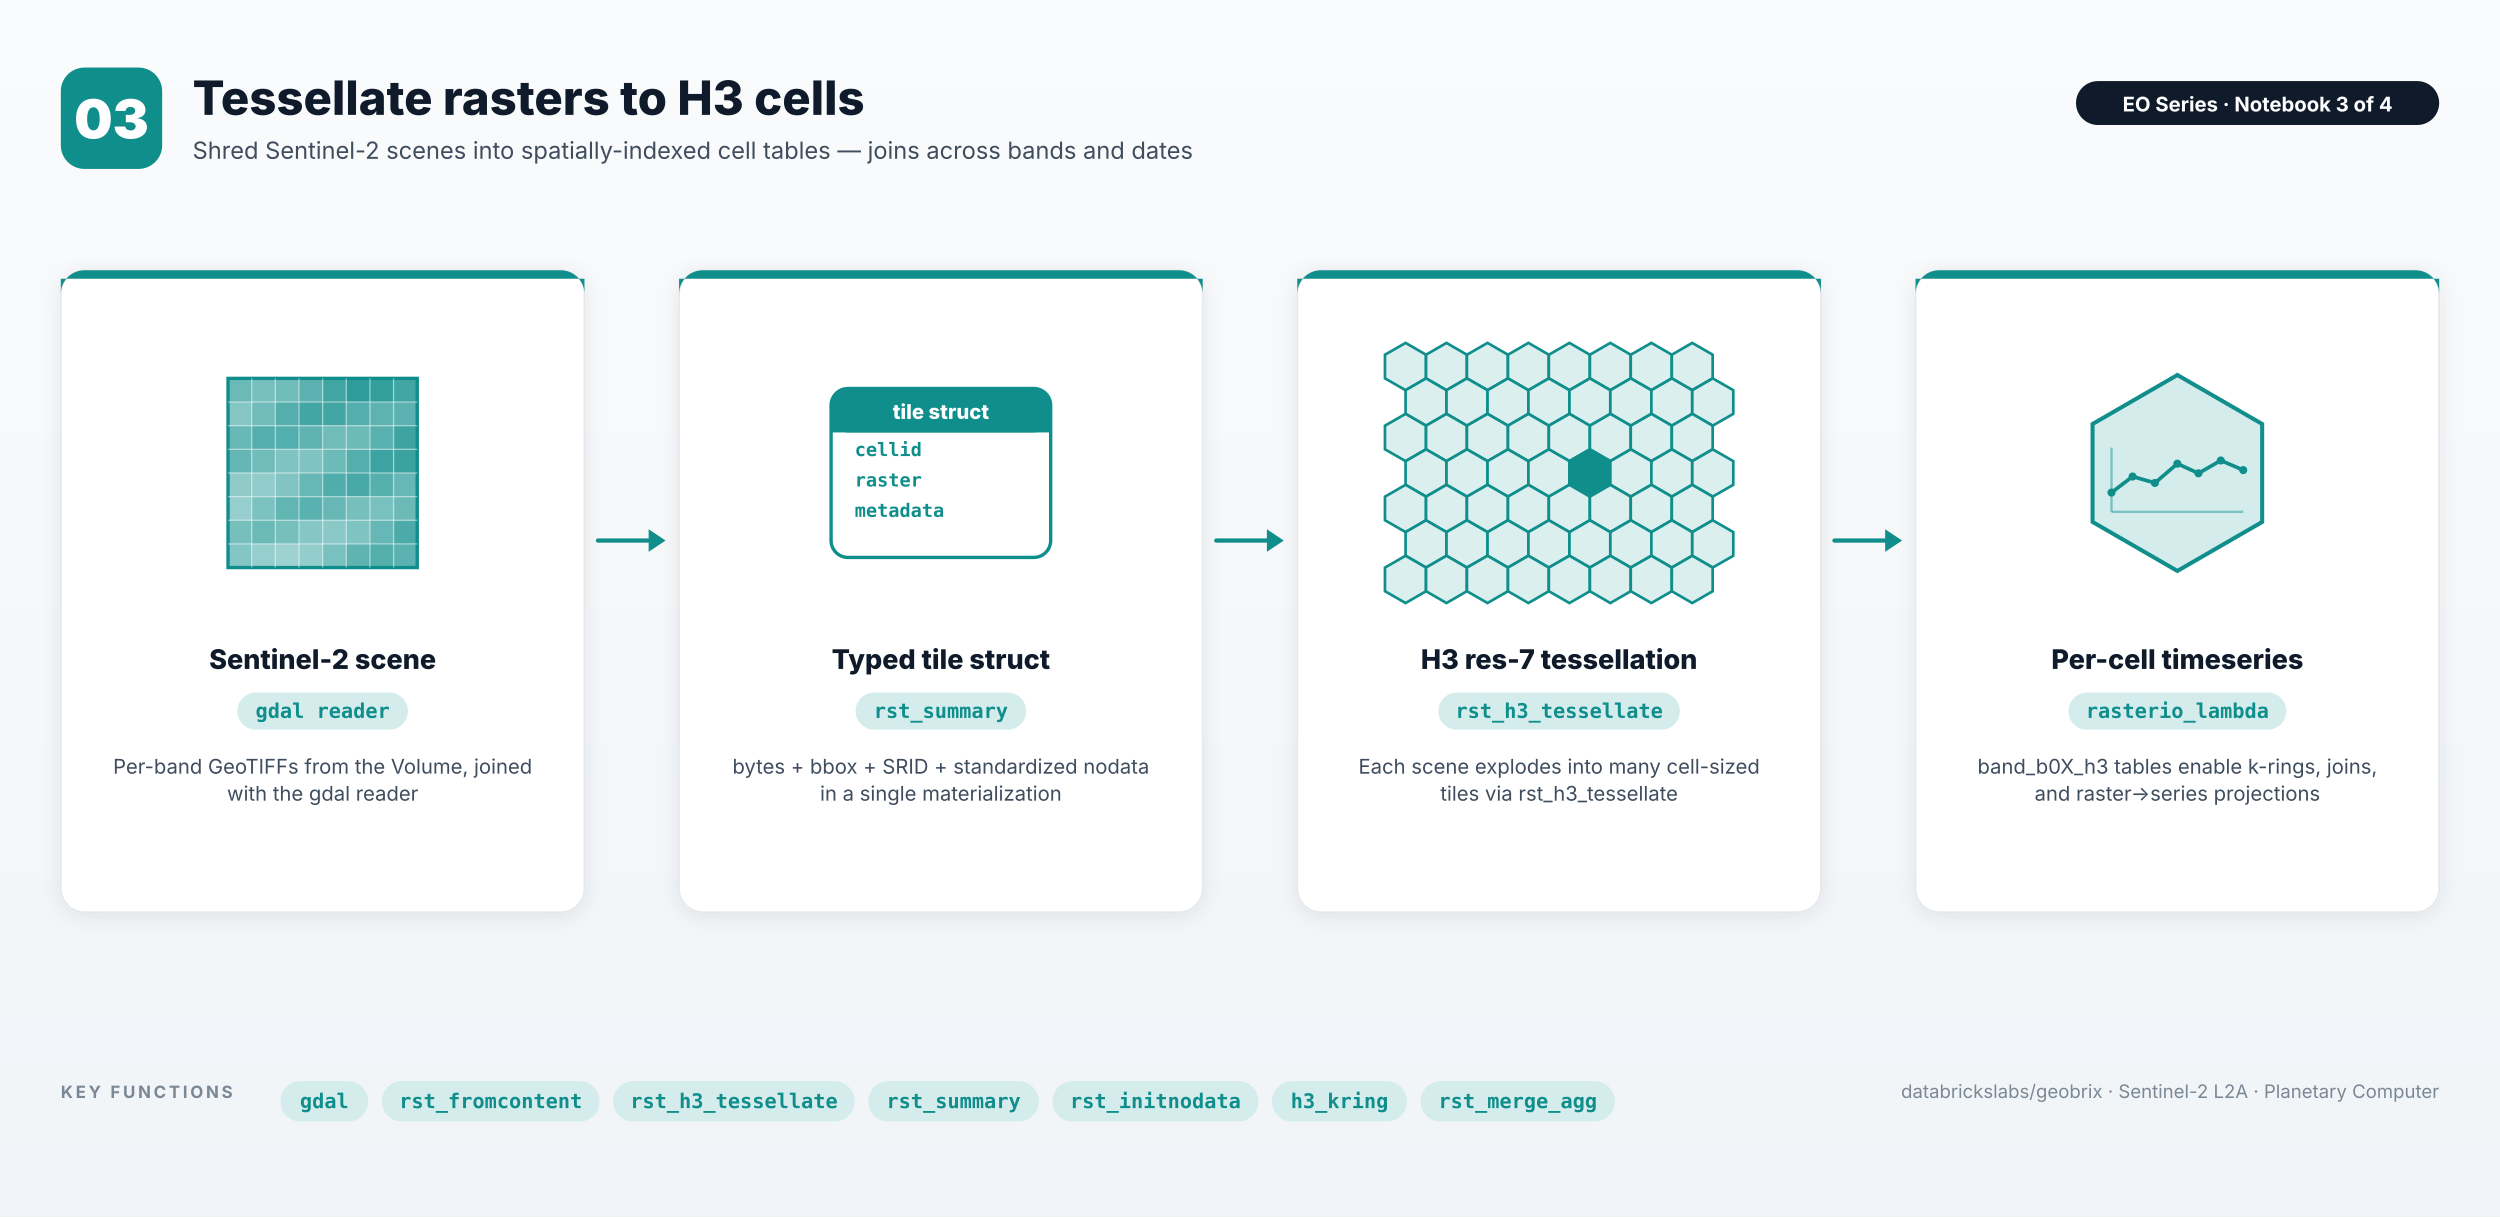
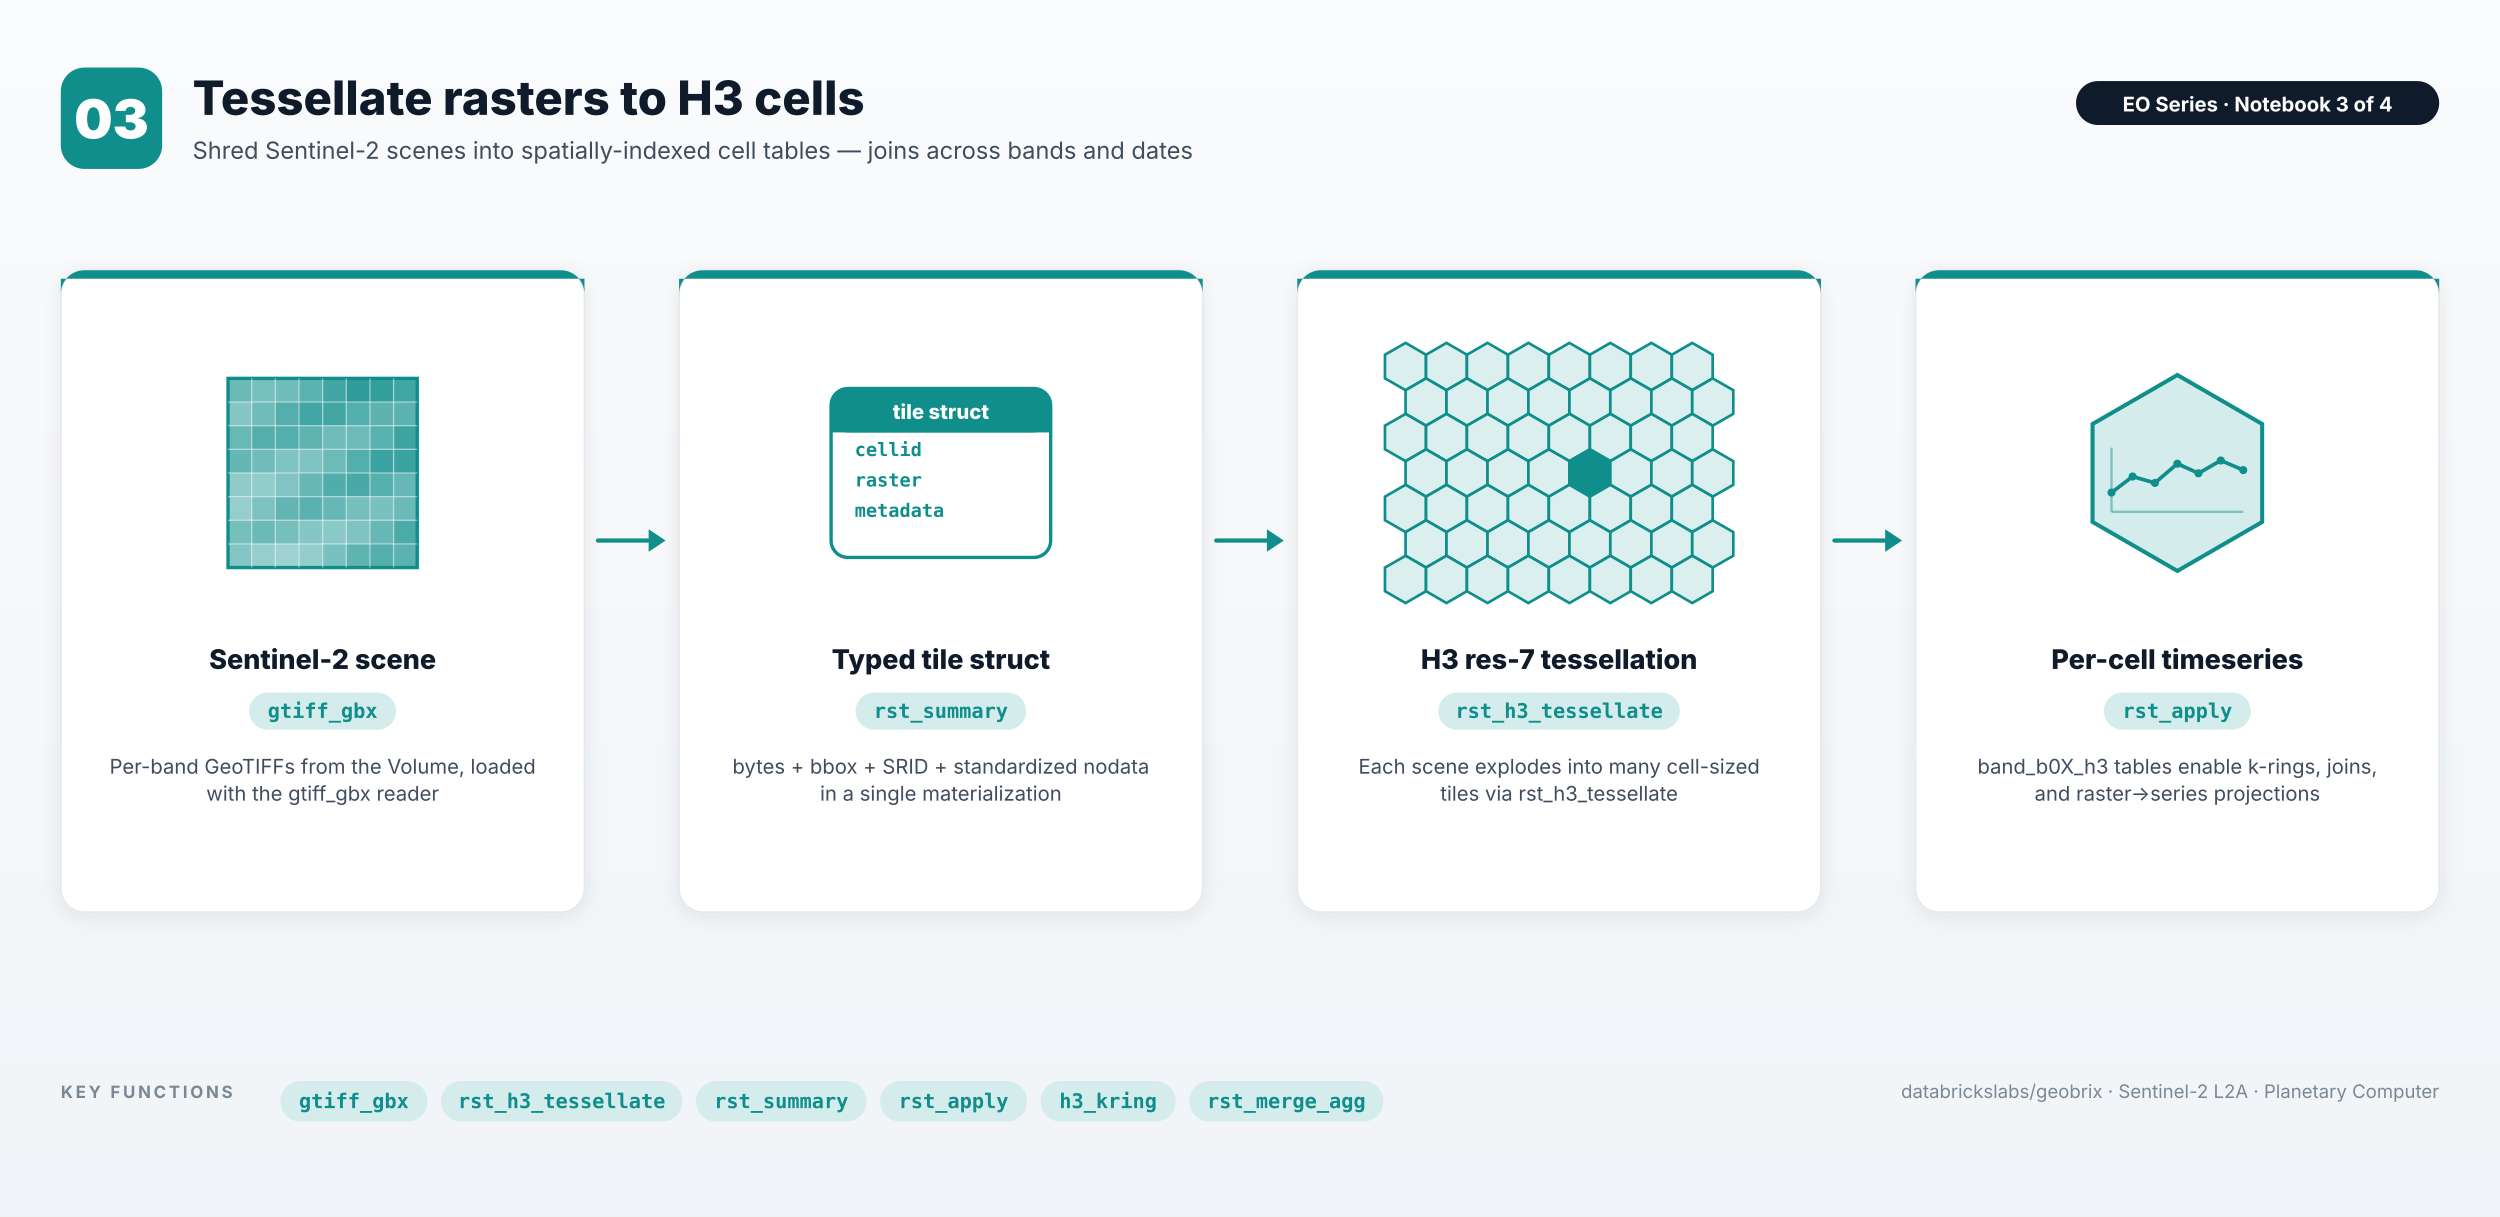
<svg xmlns="http://www.w3.org/2000/svg" viewBox="0 0 1480 720" width="1480" height="720" style="font-family: Inter, -apple-system, system-ui, sans-serif;">
  <defs>
    <filter id="card-shadow" x="-5%" y="-5%" width="110%" height="115%">
      <feDropShadow dx="0" dy="2" stdDeviation="6" flood-color="#0F1B2A" flood-opacity="0.08" />
    </filter>
    <linearGradient id="bg" x1="0" y1="0" x2="0" y2="1">
      <stop offset="0" stop-color="#FAFBFC" />
      <stop offset="1" stop-color="#F1F4F8" />
    </linearGradient>
  </defs>
  <rect x="0" y="0" width="1480" height="720" fill="url(#bg)" />
  <rect x="36" y="40" rx="14" ry="14" width="60" height="60" fill="#0F8E8B" />
  <text x="66.0" y="82.0" text-anchor="middle" font-family="Inter, sans-serif" font-size="32" font-weight="900" fill="#FFFFFF">03</text>
  <text x="114" y="68" font-family="Inter, -apple-system, system-ui, sans-serif" font-size="28" font-weight="800" fill="#0F1B2A" text-anchor="start">Tessellate rasters to H3 cells</text>
  <text x="114" y="94" font-family="Inter, -apple-system, system-ui, sans-serif" font-size="14" font-weight="400" fill="#3F4D5E" text-anchor="start">Shred Sentinel-2 scenes into spatially-indexed cell tables — joins across bands and dates</text>
  <rect x="1229" y="48" rx="13" ry="13" width="215" height="26" fill="#0F1B2A" />
  <text x="1336.5" y="66" text-anchor="middle" font-family="Inter, sans-serif" font-size="12" font-weight="700" fill="#FFFFFF">EO Series  ·  Notebook 3 of 4</text>
  <rect x="36" y="160" rx="14" ry="14" width="310" height="380" fill="#FFFFFF" stroke="#E5E7EB" stroke-width="1" filter="url(#card-shadow)" />
  <path d="M 36 174 A 14 14 0 0 1 50 160 H 332 A 14 14 0 0 1 346 174 V 165 H 36 Z" fill="#0F8E8B" />
  <rect x="135.0" y="224.0" width="112" height="112" fill="#D5ECEC" stroke="#0F8E8B" stroke-width="2" />
  <rect x="135.0" y="224.0" width="14" height="14" fill="#0F8E8B" fill-opacity="0.53" />
  <rect x="149.0" y="224.0" width="14" height="14" fill="#0F8E8B" fill-opacity="0.47" />
  <rect x="163.0" y="224.0" width="14" height="14" fill="#0F8E8B" fill-opacity="0.50" />
  <rect x="177.0" y="224.0" width="14" height="14" fill="#0F8E8B" fill-opacity="0.61" />
  <rect x="191.0" y="224.0" width="14" height="14" fill="#0F8E8B" fill-opacity="0.75" />
  <rect x="205.0" y="224.0" width="14" height="14" fill="#0F8E8B" fill-opacity="0.84" />
  <rect x="219.0" y="224.0" width="14" height="14" fill="#0F8E8B" fill-opacity="0.82" />
  <rect x="233.0" y="224.0" width="14" height="14" fill="#0F8E8B" fill-opacity="0.74" />
  <rect x="135.0" y="238.0" width="14" height="14" fill="#0F8E8B" fill-opacity="0.40" />
  <rect x="149.0" y="238.0" width="14" height="14" fill="#0F8E8B" fill-opacity="0.51" />
  <rect x="163.0" y="238.0" width="14" height="14" fill="#0F8E8B" fill-opacity="0.65" />
  <rect x="177.0" y="238.0" width="14" height="14" fill="#0F8E8B" fill-opacity="0.74" />
  <rect x="191.0" y="238.0" width="14" height="14" fill="#0F8E8B" fill-opacity="0.74" />
  <rect x="205.0" y="238.0" width="14" height="14" fill="#0F8E8B" fill-opacity="0.66" />
  <rect x="219.0" y="238.0" width="14" height="14" fill="#0F8E8B" fill-opacity="0.60" />
  <rect x="233.0" y="238.0" width="14" height="14" fill="#0F8E8B" fill-opacity="0.61" />
  <rect x="135.0" y="252.0" width="14" height="14" fill="#0F8E8B" fill-opacity="0.55" />
  <rect x="149.0" y="252.0" width="14" height="14" fill="#0F8E8B" fill-opacity="0.65" />
  <rect x="163.0" y="252.0" width="14" height="14" fill="#0F8E8B" fill-opacity="0.66" />
  <rect x="177.0" y="252.0" width="14" height="14" fill="#0F8E8B" fill-opacity="0.59" />
  <rect x="191.0" y="252.0" width="14" height="14" fill="#0F8E8B" fill-opacity="0.51" />
  <rect x="205.0" y="252.0" width="14" height="14" fill="#0F8E8B" fill-opacity="0.52" />
  <rect x="219.0" y="252.0" width="14" height="14" fill="#0F8E8B" fill-opacity="0.62" />
  <rect x="233.0" y="252.0" width="14" height="14" fill="#0F8E8B" fill-opacity="0.76" />
  <rect x="135.0" y="266.0" width="14" height="14" fill="#0F8E8B" fill-opacity="0.57" />
  <rect x="149.0" y="266.0" width="14" height="14" fill="#0F8E8B" fill-opacity="0.51" />
  <rect x="163.0" y="266.0" width="14" height="14" fill="#0F8E8B" fill-opacity="0.43" />
  <rect x="177.0" y="266.0" width="14" height="14" fill="#0F8E8B" fill-opacity="0.43" />
  <rect x="191.0" y="266.0" width="14" height="14" fill="#0F8E8B" fill-opacity="0.52" />
  <rect x="205.0" y="266.0" width="14" height="14" fill="#0F8E8B" fill-opacity="0.66" />
  <rect x="219.0" y="266.0" width="14" height="14" fill="#0F8E8B" fill-opacity="0.77" />
  <rect x="233.0" y="266.0" width="14" height="14" fill="#0F8E8B" fill-opacity="0.78" />
  <rect x="135.0" y="280.0" width="14" height="14" fill="#0F8E8B" fill-opacity="0.35" />
  <rect x="149.0" y="280.0" width="14" height="14" fill="#0F8E8B" fill-opacity="0.34" />
  <rect x="163.0" y="280.0" width="14" height="14" fill="#0F8E8B" fill-opacity="0.42" />
  <rect x="177.0" y="280.0" width="14" height="14" fill="#0F8E8B" fill-opacity="0.56" />
  <rect x="191.0" y="280.0" width="14" height="14" fill="#0F8E8B" fill-opacity="0.67" />
  <rect x="205.0" y="280.0" width="14" height="14" fill="#0F8E8B" fill-opacity="0.70" />
  <rect x="219.0" y="280.0" width="14" height="14" fill="#0F8E8B" fill-opacity="0.64" />
  <rect x="233.0" y="280.0" width="14" height="14" fill="#0F8E8B" fill-opacity="0.56" />
  <rect x="135.0" y="294.0" width="14" height="14" fill="#0F8E8B" fill-opacity="0.32" />
  <rect x="149.0" y="294.0" width="14" height="14" fill="#0F8E8B" fill-opacity="0.45" />
  <rect x="163.0" y="294.0" width="14" height="14" fill="#0F8E8B" fill-opacity="0.58" />
  <rect x="177.0" y="294.0" width="14" height="14" fill="#0F8E8B" fill-opacity="0.62" />
  <rect x="191.0" y="294.0" width="14" height="14" fill="#0F8E8B" fill-opacity="0.56" />
  <rect x="205.0" y="294.0" width="14" height="14" fill="#0F8E8B" fill-opacity="0.48" />
  <rect x="219.0" y="294.0" width="14" height="14" fill="#0F8E8B" fill-opacity="0.46" />
  <rect x="233.0" y="294.0" width="14" height="14" fill="#0F8E8B" fill-opacity="0.53" />
  <rect x="135.0" y="308.0" width="14" height="14" fill="#0F8E8B" fill-opacity="0.48" />
  <rect x="149.0" y="308.0" width="14" height="14" fill="#0F8E8B" fill-opacity="0.53" />
  <rect x="163.0" y="308.0" width="14" height="14" fill="#0F8E8B" fill-opacity="0.48" />
  <rect x="177.0" y="308.0" width="14" height="14" fill="#0F8E8B" fill-opacity="0.40" />
  <rect x="191.0" y="308.0" width="14" height="14" fill="#0F8E8B" fill-opacity="0.37" />
  <rect x="205.0" y="308.0" width="14" height="14" fill="#0F8E8B" fill-opacity="0.43" />
  <rect x="219.0" y="308.0" width="14" height="14" fill="#0F8E8B" fill-opacity="0.56" />
  <rect x="233.0" y="308.0" width="14" height="14" fill="#0F8E8B" fill-opacity="0.69" />
  <rect x="135.0" y="322.0" width="14" height="14" fill="#0F8E8B" fill-opacity="0.41" />
  <rect x="149.0" y="322.0" width="14" height="14" fill="#0F8E8B" fill-opacity="0.32" />
  <rect x="163.0" y="322.0" width="14" height="14" fill="#0F8E8B" fill-opacity="0.28" />
  <rect x="177.0" y="322.0" width="14" height="14" fill="#0F8E8B" fill-opacity="0.33" />
  <rect x="191.0" y="322.0" width="14" height="14" fill="#0F8E8B" fill-opacity="0.46" />
  <rect x="205.0" y="322.0" width="14" height="14" fill="#0F8E8B" fill-opacity="0.59" />
  <rect x="219.0" y="322.0" width="14" height="14" fill="#0F8E8B" fill-opacity="0.65" />
  <rect x="233.0" y="322.0" width="14" height="14" fill="#0F8E8B" fill-opacity="0.61" />
  <line x1="149.0" y1="224.0" x2="149.0" y2="336.0" stroke="#FFFFFF" stroke-width="0.8" stroke-opacity="0.45" />
  <line x1="135.0" y1="238.0" x2="247.0" y2="238.0" stroke="#FFFFFF" stroke-width="0.8" stroke-opacity="0.45" />
  <line x1="163.0" y1="224.0" x2="163.0" y2="336.0" stroke="#FFFFFF" stroke-width="0.8" stroke-opacity="0.45" />
  <line x1="135.0" y1="252.0" x2="247.0" y2="252.0" stroke="#FFFFFF" stroke-width="0.8" stroke-opacity="0.45" />
  <line x1="177.0" y1="224.0" x2="177.0" y2="336.0" stroke="#FFFFFF" stroke-width="0.8" stroke-opacity="0.45" />
  <line x1="135.0" y1="266.0" x2="247.0" y2="266.0" stroke="#FFFFFF" stroke-width="0.8" stroke-opacity="0.45" />
  <line x1="191.0" y1="224.0" x2="191.0" y2="336.0" stroke="#FFFFFF" stroke-width="0.8" stroke-opacity="0.45" />
  <line x1="135.0" y1="280.0" x2="247.0" y2="280.0" stroke="#FFFFFF" stroke-width="0.8" stroke-opacity="0.45" />
  <line x1="205.0" y1="224.0" x2="205.0" y2="336.0" stroke="#FFFFFF" stroke-width="0.8" stroke-opacity="0.45" />
  <line x1="135.0" y1="294.0" x2="247.0" y2="294.0" stroke="#FFFFFF" stroke-width="0.8" stroke-opacity="0.45" />
  <line x1="219.0" y1="224.0" x2="219.0" y2="336.0" stroke="#FFFFFF" stroke-width="0.8" stroke-opacity="0.45" />
  <line x1="135.0" y1="308.0" x2="247.0" y2="308.0" stroke="#FFFFFF" stroke-width="0.8" stroke-opacity="0.45" />
  <line x1="233.0" y1="224.0" x2="233.0" y2="336.0" stroke="#FFFFFF" stroke-width="0.8" stroke-opacity="0.45" />
  <line x1="135.0" y1="322.0" x2="247.0" y2="322.0" stroke="#FFFFFF" stroke-width="0.8" stroke-opacity="0.45" />
  <text x="191.0" y="396" font-family="Inter, -apple-system, system-ui, sans-serif" font-size="16" font-weight="800" fill="#0F1B2A" text-anchor="middle">Sentinel-2 scene</text>
-   <g transform="translate(140.5, 410)">
-     <rect x="0" y="0" rx="11" ry="11" width="101" height="22" fill="#D5ECEC" />
-     <text x="50.5" y="15.0" text-anchor="middle" font-family="ui-monospace, SFMono-Regular, Menlo, Consolas, monospace" font-size="12" font-weight="700" fill="#0F8E8B">gdal reader</text>
-   </g>
-   <text x="191.0" y="458" text-anchor="middle" font-family="Inter, sans-serif" font-size="12" fill="#3F4D5E">Per-band GeoTIFFs from the Volume, joined</text>
-   <text x="191.0" y="474" text-anchor="middle" font-family="Inter, sans-serif" font-size="12" fill="#3F4D5E">with the gdal reader</text>
+   <g transform="translate(147.5, 410)">
+     <rect x="0" y="0" rx="11" ry="11" width="87" height="22" fill="#D5ECEC" />
+     <text x="43.5" y="15.0" text-anchor="middle" font-family="ui-monospace, SFMono-Regular, Menlo, Consolas, monospace" font-size="12" font-weight="700" fill="#0F8E8B">gtiff_gbx</text>
+   </g>
+   <text x="191.0" y="458" text-anchor="middle" font-family="Inter, sans-serif" font-size="12" fill="#3F4D5E">Per-band GeoTIFFs from the Volume, loaded</text>
+   <text x="191.0" y="474" text-anchor="middle" font-family="Inter, sans-serif" font-size="12" fill="#3F4D5E">with the gtiff_gbx reader</text>
  <line x1="354" y1="320.0" x2="384" y2="320.0" stroke="#0F8E8B" stroke-width="2.5" stroke-linecap="round" />
  <polygon points="394,320.0 384,313.333 384,326.667" fill="#0F8E8B" />
  <rect x="402" y="160" rx="14" ry="14" width="310" height="380" fill="#FFFFFF" stroke="#E5E7EB" stroke-width="1" filter="url(#card-shadow)" />
  <path d="M 402 174 A 14 14 0 0 1 416 160 H 698 A 14 14 0 0 1 712 174 V 165 H 402 Z" fill="#0F8E8B" />
  <rect x="492.0" y="230.0" rx="10" ry="10" width="130" height="100" fill="#FFFFFF" stroke="#0F8E8B" stroke-width="2" />
  <rect x="492.0" y="230.0" width="130" height="26" rx="10" ry="10" fill="#0F8E8B" />
  <rect x="492.0" y="246.0" width="130" height="10" fill="#0F8E8B" />
  <text x="557.0" y="248.0" text-anchor="middle" font-family="Inter, sans-serif" font-size="12" font-weight="800" fill="#FFFFFF">tile struct</text>
  <text x="506.0" y="270.0" font-family="ui-monospace, Menlo, monospace" font-size="11" font-weight="600" fill="#0F8E8B">cellid</text>
  <text x="506.0" y="288.0" font-family="ui-monospace, Menlo, monospace" font-size="11" font-weight="600" fill="#0F8E8B">raster</text>
  <text x="506.0" y="306.0" font-family="ui-monospace, Menlo, monospace" font-size="11" font-weight="600" fill="#0F8E8B">metadata</text>
  <text x="557.0" y="396" font-family="Inter, -apple-system, system-ui, sans-serif" font-size="16" font-weight="800" fill="#0F1B2A" text-anchor="middle">Typed tile struct</text>
  <g transform="translate(506.5, 410)">
    <rect x="0" y="0" rx="11" ry="11" width="101" height="22" fill="#D5ECEC" />
    <text x="50.5" y="15.0" text-anchor="middle" font-family="ui-monospace, SFMono-Regular, Menlo, Consolas, monospace" font-size="12" font-weight="700" fill="#0F8E8B">rst_summary</text>
  </g>
  <text x="557.0" y="458" text-anchor="middle" font-family="Inter, sans-serif" font-size="12" fill="#3F4D5E">bytes + bbox + SRID + standardized nodata</text>
  <text x="557.0" y="474" text-anchor="middle" font-family="Inter, sans-serif" font-size="12" fill="#3F4D5E">in a single materialization</text>
  <line x1="720" y1="320.0" x2="750" y2="320.0" stroke="#0F8E8B" stroke-width="2.5" stroke-linecap="round" />
  <polygon points="760,320.0 750,313.333 750,326.667" fill="#0F8E8B" />
  <rect x="768" y="160" rx="14" ry="14" width="310" height="380" fill="#FFFFFF" stroke="#E5E7EB" stroke-width="1" filter="url(#card-shadow)" />
  <path d="M 768 174 A 14 14 0 0 1 782 160 H 1064 A 14 14 0 0 1 1078 174 V 165 H 768 Z" fill="#0F8E8B" />
  <polygon points="832.1,203.0 844.2,210.0 844.2,224.0 832.1,231.0 819.9,224.0 819.9,210.0" fill="#D5ECEC" fill-opacity="0.85" stroke="#0F8E8B" stroke-width="1.6" />
  <polygon points="856.3,203.0 868.4,210.0 868.4,224.0 856.3,231.0 844.2,224.0 844.2,210.0" fill="#D5ECEC" fill-opacity="0.85" stroke="#0F8E8B" stroke-width="1.6" />
  <polygon points="880.6,203.0 892.7,210.0 892.7,224.0 880.6,231.0 868.4,224.0 868.4,210.0" fill="#D5ECEC" fill-opacity="0.85" stroke="#0F8E8B" stroke-width="1.6" />
  <polygon points="904.8,203.0 916.9,210.0 916.9,224.0 904.8,231.0 892.7,224.0 892.7,210.0" fill="#D5ECEC" fill-opacity="0.85" stroke="#0F8E8B" stroke-width="1.6" />
  <polygon points="929.1,203.0 941.2,210.0 941.2,224.0 929.1,231.0 916.9,224.0 916.9,210.0" fill="#D5ECEC" fill-opacity="0.85" stroke="#0F8E8B" stroke-width="1.6" />
  <polygon points="953.3,203.0 965.4,210.0 965.4,224.0 953.3,231.0 941.2,224.0 941.2,210.0" fill="#D5ECEC" fill-opacity="0.85" stroke="#0F8E8B" stroke-width="1.6" />
  <polygon points="977.6,203.0 989.7,210.0 989.7,224.0 977.6,231.0 965.4,224.0 965.4,210.0" fill="#D5ECEC" fill-opacity="0.85" stroke="#0F8E8B" stroke-width="1.6" />
  <polygon points="1001.8,203.0 1013.9,210.0 1013.9,224.0 1001.8,231.0 989.7,224.0 989.7,210.0" fill="#D5ECEC" fill-opacity="0.85" stroke="#0F8E8B" stroke-width="1.6" />
  <polygon points="844.2,224.0 856.3,231.0 856.3,245.0 844.2,252.0 832.1,245.0 832.1,231.0" fill="#D5ECEC" fill-opacity="0.85" stroke="#0F8E8B" stroke-width="1.6" />
  <polygon points="868.4,224.0 880.6,231.0 880.6,245.0 868.4,252.0 856.3,245.0 856.3,231.0" fill="#D5ECEC" fill-opacity="0.85" stroke="#0F8E8B" stroke-width="1.6" />
  <polygon points="892.7,224.0 904.8,231.0 904.8,245.0 892.7,252.0 880.6,245.0 880.6,231.0" fill="#D5ECEC" fill-opacity="0.85" stroke="#0F8E8B" stroke-width="1.6" />
  <polygon points="916.9,224.0 929.1,231.0 929.1,245.0 916.9,252.0 904.8,245.0 904.8,231.0" fill="#D5ECEC" fill-opacity="0.85" stroke="#0F8E8B" stroke-width="1.6" />
  <polygon points="941.2,224.0 953.3,231.0 953.3,245.0 941.2,252.0 929.1,245.0 929.1,231.0" fill="#D5ECEC" fill-opacity="0.85" stroke="#0F8E8B" stroke-width="1.6" />
  <polygon points="965.4,224.0 977.6,231.0 977.6,245.0 965.4,252.0 953.3,245.0 953.3,231.0" fill="#D5ECEC" fill-opacity="0.85" stroke="#0F8E8B" stroke-width="1.6" />
  <polygon points="989.7,224.0 1001.8,231.0 1001.8,245.0 989.7,252.0 977.6,245.0 977.6,231.0" fill="#D5ECEC" fill-opacity="0.85" stroke="#0F8E8B" stroke-width="1.6" />
  <polygon points="1013.9,224.0 1026.1,231.0 1026.1,245.0 1013.9,252.0 1001.8,245.0 1001.8,231.0" fill="#D5ECEC" fill-opacity="0.85" stroke="#0F8E8B" stroke-width="1.6" />
  <polygon points="832.1,245.0 844.2,252.0 844.2,266.0 832.1,273.0 819.9,266.0 819.9,252.0" fill="#D5ECEC" fill-opacity="0.85" stroke="#0F8E8B" stroke-width="1.6" />
  <polygon points="856.3,245.0 868.4,252.0 868.4,266.0 856.3,273.0 844.2,266.0 844.2,252.0" fill="#D5ECEC" fill-opacity="0.85" stroke="#0F8E8B" stroke-width="1.6" />
  <polygon points="880.6,245.0 892.7,252.0 892.7,266.0 880.6,273.0 868.4,266.0 868.4,252.0" fill="#D5ECEC" fill-opacity="0.85" stroke="#0F8E8B" stroke-width="1.6" />
  <polygon points="904.8,245.0 916.9,252.0 916.9,266.0 904.8,273.0 892.7,266.0 892.7,252.0" fill="#D5ECEC" fill-opacity="0.85" stroke="#0F8E8B" stroke-width="1.6" />
  <polygon points="929.1,245.0 941.2,252.0 941.2,266.0 929.1,273.0 916.9,266.0 916.9,252.0" fill="#D5ECEC" fill-opacity="0.85" stroke="#0F8E8B" stroke-width="1.6" />
  <polygon points="953.3,245.0 965.4,252.0 965.4,266.0 953.3,273.0 941.2,266.0 941.2,252.0" fill="#D5ECEC" fill-opacity="0.85" stroke="#0F8E8B" stroke-width="1.6" />
  <polygon points="977.6,245.0 989.7,252.0 989.7,266.0 977.6,273.0 965.4,266.0 965.4,252.0" fill="#D5ECEC" fill-opacity="0.85" stroke="#0F8E8B" stroke-width="1.6" />
  <polygon points="1001.8,245.0 1013.9,252.0 1013.9,266.0 1001.8,273.0 989.7,266.0 989.7,252.0" fill="#D5ECEC" fill-opacity="0.85" stroke="#0F8E8B" stroke-width="1.6" />
  <polygon points="844.2,266.0 856.3,273.0 856.3,287.0 844.2,294.0 832.1,287.0 832.1,273.0" fill="#D5ECEC" fill-opacity="0.85" stroke="#0F8E8B" stroke-width="1.6" />
  <polygon points="868.4,266.0 880.6,273.0 880.6,287.0 868.4,294.0 856.3,287.0 856.3,273.0" fill="#D5ECEC" fill-opacity="0.85" stroke="#0F8E8B" stroke-width="1.6" />
  <polygon points="892.7,266.0 904.8,273.0 904.8,287.0 892.7,294.0 880.6,287.0 880.6,273.0" fill="#D5ECEC" fill-opacity="0.85" stroke="#0F8E8B" stroke-width="1.6" />
  <polygon points="916.9,266.0 929.1,273.0 929.1,287.0 916.9,294.0 904.8,287.0 904.8,273.0" fill="#D5ECEC" fill-opacity="0.85" stroke="#0F8E8B" stroke-width="1.6" />
  <polygon points="941.2,266.0 953.3,273.0 953.3,287.0 941.2,294.0 929.1,287.0 929.1,273.0" fill="#0F8E8B" fill-opacity="1.0" stroke="#0F8E8B" stroke-width="1.6" />
  <polygon points="965.4,266.0 977.6,273.0 977.6,287.0 965.4,294.0 953.3,287.0 953.3,273.0" fill="#D5ECEC" fill-opacity="0.85" stroke="#0F8E8B" stroke-width="1.6" />
  <polygon points="989.7,266.0 1001.8,273.0 1001.8,287.0 989.7,294.0 977.6,287.0 977.6,273.0" fill="#D5ECEC" fill-opacity="0.85" stroke="#0F8E8B" stroke-width="1.6" />
  <polygon points="1013.9,266.0 1026.1,273.0 1026.1,287.0 1013.9,294.0 1001.8,287.0 1001.8,273.0" fill="#D5ECEC" fill-opacity="0.85" stroke="#0F8E8B" stroke-width="1.6" />
  <polygon points="832.1,287.0 844.2,294.0 844.2,308.0 832.1,315.0 819.9,308.0 819.9,294.0" fill="#D5ECEC" fill-opacity="0.85" stroke="#0F8E8B" stroke-width="1.6" />
  <polygon points="856.3,287.0 868.4,294.0 868.4,308.0 856.3,315.0 844.2,308.0 844.2,294.0" fill="#D5ECEC" fill-opacity="0.85" stroke="#0F8E8B" stroke-width="1.6" />
  <polygon points="880.6,287.0 892.7,294.0 892.7,308.0 880.6,315.0 868.4,308.0 868.4,294.0" fill="#D5ECEC" fill-opacity="0.85" stroke="#0F8E8B" stroke-width="1.6" />
  <polygon points="904.8,287.0 916.9,294.0 916.9,308.0 904.8,315.0 892.7,308.0 892.7,294.0" fill="#D5ECEC" fill-opacity="0.85" stroke="#0F8E8B" stroke-width="1.6" />
  <polygon points="929.1,287.0 941.2,294.0 941.2,308.0 929.1,315.0 916.9,308.0 916.9,294.0" fill="#D5ECEC" fill-opacity="0.85" stroke="#0F8E8B" stroke-width="1.6" />
  <polygon points="953.3,287.0 965.4,294.0 965.4,308.0 953.3,315.0 941.2,308.0 941.2,294.0" fill="#D5ECEC" fill-opacity="0.85" stroke="#0F8E8B" stroke-width="1.6" />
  <polygon points="977.6,287.0 989.7,294.0 989.7,308.0 977.6,315.0 965.4,308.0 965.4,294.0" fill="#D5ECEC" fill-opacity="0.85" stroke="#0F8E8B" stroke-width="1.6" />
  <polygon points="1001.8,287.0 1013.9,294.0 1013.9,308.0 1001.8,315.0 989.7,308.0 989.7,294.0" fill="#D5ECEC" fill-opacity="0.85" stroke="#0F8E8B" stroke-width="1.6" />
  <polygon points="844.2,308.0 856.3,315.0 856.3,329.0 844.2,336.0 832.1,329.0 832.1,315.0" fill="#D5ECEC" fill-opacity="0.85" stroke="#0F8E8B" stroke-width="1.6" />
  <polygon points="868.4,308.0 880.6,315.0 880.6,329.0 868.4,336.0 856.3,329.0 856.3,315.0" fill="#D5ECEC" fill-opacity="0.85" stroke="#0F8E8B" stroke-width="1.6" />
  <polygon points="892.7,308.0 904.8,315.0 904.8,329.0 892.7,336.0 880.6,329.0 880.6,315.0" fill="#D5ECEC" fill-opacity="0.85" stroke="#0F8E8B" stroke-width="1.6" />
  <polygon points="916.9,308.0 929.1,315.0 929.1,329.0 916.9,336.0 904.8,329.0 904.8,315.0" fill="#D5ECEC" fill-opacity="0.85" stroke="#0F8E8B" stroke-width="1.6" />
  <polygon points="941.2,308.0 953.3,315.0 953.3,329.0 941.2,336.0 929.1,329.0 929.1,315.0" fill="#D5ECEC" fill-opacity="0.85" stroke="#0F8E8B" stroke-width="1.6" />
  <polygon points="965.4,308.0 977.6,315.0 977.6,329.0 965.4,336.0 953.3,329.0 953.3,315.0" fill="#D5ECEC" fill-opacity="0.85" stroke="#0F8E8B" stroke-width="1.6" />
  <polygon points="989.7,308.0 1001.8,315.0 1001.8,329.0 989.7,336.0 977.6,329.0 977.6,315.0" fill="#D5ECEC" fill-opacity="0.85" stroke="#0F8E8B" stroke-width="1.6" />
  <polygon points="1013.9,308.0 1026.1,315.0 1026.1,329.0 1013.9,336.0 1001.8,329.0 1001.8,315.0" fill="#D5ECEC" fill-opacity="0.85" stroke="#0F8E8B" stroke-width="1.6" />
  <polygon points="832.1,329.0 844.2,336.0 844.2,350.0 832.1,357.0 819.9,350.0 819.9,336.0" fill="#D5ECEC" fill-opacity="0.85" stroke="#0F8E8B" stroke-width="1.6" />
  <polygon points="856.3,329.0 868.4,336.0 868.4,350.0 856.3,357.0 844.2,350.0 844.2,336.0" fill="#D5ECEC" fill-opacity="0.85" stroke="#0F8E8B" stroke-width="1.6" />
  <polygon points="880.6,329.0 892.7,336.0 892.7,350.0 880.6,357.0 868.4,350.0 868.4,336.0" fill="#D5ECEC" fill-opacity="0.85" stroke="#0F8E8B" stroke-width="1.6" />
  <polygon points="904.8,329.0 916.9,336.0 916.9,350.0 904.8,357.0 892.7,350.0 892.7,336.0" fill="#D5ECEC" fill-opacity="0.85" stroke="#0F8E8B" stroke-width="1.6" />
  <polygon points="929.1,329.0 941.2,336.0 941.2,350.0 929.1,357.0 916.9,350.0 916.9,336.0" fill="#D5ECEC" fill-opacity="0.85" stroke="#0F8E8B" stroke-width="1.6" />
  <polygon points="953.3,329.0 965.4,336.0 965.4,350.0 953.3,357.0 941.2,350.0 941.2,336.0" fill="#D5ECEC" fill-opacity="0.85" stroke="#0F8E8B" stroke-width="1.6" />
  <polygon points="977.6,329.0 989.7,336.0 989.7,350.0 977.6,357.0 965.4,350.0 965.4,336.0" fill="#D5ECEC" fill-opacity="0.85" stroke="#0F8E8B" stroke-width="1.6" />
  <polygon points="1001.8,329.0 1013.9,336.0 1013.9,350.0 1001.8,357.0 989.7,350.0 989.7,336.0" fill="#D5ECEC" fill-opacity="0.85" stroke="#0F8E8B" stroke-width="1.6" />
  <text x="923.0" y="396" font-family="Inter, -apple-system, system-ui, sans-serif" font-size="16" font-weight="800" fill="#0F1B2A" text-anchor="middle">H3 res-7 tessellation</text>
  <g transform="translate(851.5, 410)">
    <rect x="0" y="0" rx="11" ry="11" width="143" height="22" fill="#D5ECEC" />
    <text x="71.5" y="15.0" text-anchor="middle" font-family="ui-monospace, SFMono-Regular, Menlo, Consolas, monospace" font-size="12" font-weight="700" fill="#0F8E8B">rst_h3_tessellate</text>
  </g>
  <text x="923.0" y="458" text-anchor="middle" font-family="Inter, sans-serif" font-size="12" fill="#3F4D5E">Each scene explodes into many cell-sized</text>
  <text x="923.0" y="474" text-anchor="middle" font-family="Inter, sans-serif" font-size="12" fill="#3F4D5E">tiles via rst_h3_tessellate</text>
  <line x1="1086" y1="320.0" x2="1116" y2="320.0" stroke="#0F8E8B" stroke-width="2.5" stroke-linecap="round" />
  <polygon points="1126,320.0 1116,313.333 1116,326.667" fill="#0F8E8B" />
  <rect x="1134" y="160" rx="14" ry="14" width="310" height="380" fill="#FFFFFF" stroke="#E5E7EB" stroke-width="1" filter="url(#card-shadow)" />
  <path d="M 1134 174 A 14 14 0 0 1 1148 160 H 1430 A 14 14 0 0 1 1444 174 V 165 H 1134 Z" fill="#0F8E8B" />
  <polygon points="1289.0,222.0 1339.2,251.0 1339.2,309.0 1289.0,338.0 1238.8,309.0 1238.8,251.0" fill="#D5ECEC" stroke="#0F8E8B" stroke-width="2.4" />
  <line x1="1250.0" y1="303.0" x2="1328.0" y2="303.0" stroke="#0F8E8B" stroke-width="1.4" stroke-opacity="0.45" />
  <line x1="1250.0" y1="265.0" x2="1250.0" y2="303.0" stroke="#0F8E8B" stroke-width="1.4" stroke-opacity="0.45" />
  <polyline points="1250.0,291.6 1262.5,282.1 1275.7,285.9 1289.0,274.5 1301.5,280.2 1314.7,272.6 1328.0,278.3" fill="none" stroke="#0F8E8B" stroke-width="2.2" stroke-linecap="round" stroke-linejoin="round" />
  <circle cx="1250.0" cy="291.6" r="2.4" fill="#0F8E8B" />
  <circle cx="1262.5" cy="282.1" r="2.4" fill="#0F8E8B" />
  <circle cx="1275.7" cy="285.9" r="2.4" fill="#0F8E8B" />
  <circle cx="1289.0" cy="274.5" r="2.4" fill="#0F8E8B" />
  <circle cx="1301.5" cy="280.2" r="2.4" fill="#0F8E8B" />
  <circle cx="1314.7" cy="272.6" r="2.4" fill="#0F8E8B" />
  <circle cx="1328.0" cy="278.3" r="2.4" fill="#0F8E8B" />
  <text x="1289.0" y="396" font-family="Inter, -apple-system, system-ui, sans-serif" font-size="16" font-weight="800" fill="#0F1B2A" text-anchor="middle">Per-cell timeseries</text>
-   <g transform="translate(1224.5, 410)">
-     <rect x="0" y="0" rx="11" ry="11" width="129" height="22" fill="#D5ECEC" />
-     <text x="64.5" y="15.0" text-anchor="middle" font-family="ui-monospace, SFMono-Regular, Menlo, Consolas, monospace" font-size="12" font-weight="700" fill="#0F8E8B">rasterio_lambda</text>
+   <g transform="translate(1245.5, 410)">
+     <rect x="0" y="0" rx="11" ry="11" width="87" height="22" fill="#D5ECEC" />
+     <text x="43.5" y="15.0" text-anchor="middle" font-family="ui-monospace, SFMono-Regular, Menlo, Consolas, monospace" font-size="12" font-weight="700" fill="#0F8E8B">rst_apply</text>
  </g>
  <text x="1289.0" y="458" text-anchor="middle" font-family="Inter, sans-serif" font-size="12" fill="#3F4D5E">band_b0X_h3 tables enable k-rings, joins,</text>
  <text x="1289.0" y="474" text-anchor="middle" font-family="Inter, sans-serif" font-size="12" fill="#3F4D5E">and raster→series projections</text>
  <text x="36" y="650" font-family="Inter, -apple-system, system-ui, sans-serif" font-size="10" font-weight="700" fill="#7A8794" text-anchor="start" letter-spacing="1.6">KEY FUNCTIONS</text>
-   <rect x="166" y="640" rx="12" ry="12" width="52" height="24" fill="#D5ECEC" />
-   <text x="192.0" y="656.0" text-anchor="middle" font-family="ui-monospace, SFMono-Regular, Menlo, Consolas, monospace" font-size="12" font-weight="700" fill="#0F8E8B">gdal</text>
-   <rect x="226" y="640" rx="12" ry="12" width="129" height="24" fill="#D5ECEC" />
-   <text x="290.5" y="656.0" text-anchor="middle" font-family="ui-monospace, SFMono-Regular, Menlo, Consolas, monospace" font-size="12" font-weight="700" fill="#0F8E8B">rst_fromcontent</text>
-   <rect x="363" y="640" rx="12" ry="12" width="143" height="24" fill="#D5ECEC" />
-   <text x="434.5" y="656.0" text-anchor="middle" font-family="ui-monospace, SFMono-Regular, Menlo, Consolas, monospace" font-size="12" font-weight="700" fill="#0F8E8B">rst_h3_tessellate</text>
-   <rect x="514" y="640" rx="12" ry="12" width="101" height="24" fill="#D5ECEC" />
-   <text x="564.5" y="656.0" text-anchor="middle" font-family="ui-monospace, SFMono-Regular, Menlo, Consolas, monospace" font-size="12" font-weight="700" fill="#0F8E8B">rst_summary</text>
-   <rect x="623" y="640" rx="12" ry="12" width="122" height="24" fill="#D5ECEC" />
-   <text x="684.0" y="656.0" text-anchor="middle" font-family="ui-monospace, SFMono-Regular, Menlo, Consolas, monospace" font-size="12" font-weight="700" fill="#0F8E8B">rst_initnodata</text>
-   <rect x="753" y="640" rx="12" ry="12" width="80" height="24" fill="#D5ECEC" />
-   <text x="793.0" y="656.0" text-anchor="middle" font-family="ui-monospace, SFMono-Regular, Menlo, Consolas, monospace" font-size="12" font-weight="700" fill="#0F8E8B">h3_kring</text>
-   <rect x="841" y="640" rx="12" ry="12" width="115" height="24" fill="#D5ECEC" />
-   <text x="898.5" y="656.0" text-anchor="middle" font-family="ui-monospace, SFMono-Regular, Menlo, Consolas, monospace" font-size="12" font-weight="700" fill="#0F8E8B">rst_merge_agg</text>
+   <rect x="166" y="640" rx="12" ry="12" width="87" height="24" fill="#D5ECEC" />
+   <text x="209.5" y="656.0" text-anchor="middle" font-family="ui-monospace, SFMono-Regular, Menlo, Consolas, monospace" font-size="12" font-weight="700" fill="#0F8E8B">gtiff_gbx</text>
+   <rect x="261" y="640" rx="12" ry="12" width="143" height="24" fill="#D5ECEC" />
+   <text x="332.5" y="656.0" text-anchor="middle" font-family="ui-monospace, SFMono-Regular, Menlo, Consolas, monospace" font-size="12" font-weight="700" fill="#0F8E8B">rst_h3_tessellate</text>
+   <rect x="412" y="640" rx="12" ry="12" width="101" height="24" fill="#D5ECEC" />
+   <text x="462.5" y="656.0" text-anchor="middle" font-family="ui-monospace, SFMono-Regular, Menlo, Consolas, monospace" font-size="12" font-weight="700" fill="#0F8E8B">rst_summary</text>
+   <rect x="521" y="640" rx="12" ry="12" width="87" height="24" fill="#D5ECEC" />
+   <text x="564.5" y="656.0" text-anchor="middle" font-family="ui-monospace, SFMono-Regular, Menlo, Consolas, monospace" font-size="12" font-weight="700" fill="#0F8E8B">rst_apply</text>
+   <rect x="616" y="640" rx="12" ry="12" width="80" height="24" fill="#D5ECEC" />
+   <text x="656.0" y="656.0" text-anchor="middle" font-family="ui-monospace, SFMono-Regular, Menlo, Consolas, monospace" font-size="12" font-weight="700" fill="#0F8E8B">h3_kring</text>
+   <rect x="704" y="640" rx="12" ry="12" width="115" height="24" fill="#D5ECEC" />
+   <text x="761.5" y="656.0" text-anchor="middle" font-family="ui-monospace, SFMono-Regular, Menlo, Consolas, monospace" font-size="12" font-weight="700" fill="#0F8E8B">rst_merge_agg</text>
  <text x="1444" y="650" font-family="Inter, -apple-system, system-ui, sans-serif" font-size="11" font-weight="400" fill="#7A8794" text-anchor="end">databrickslabs/geobrix  ·  Sentinel-2 L2A  ·  Planetary Computer</text>
</svg>
